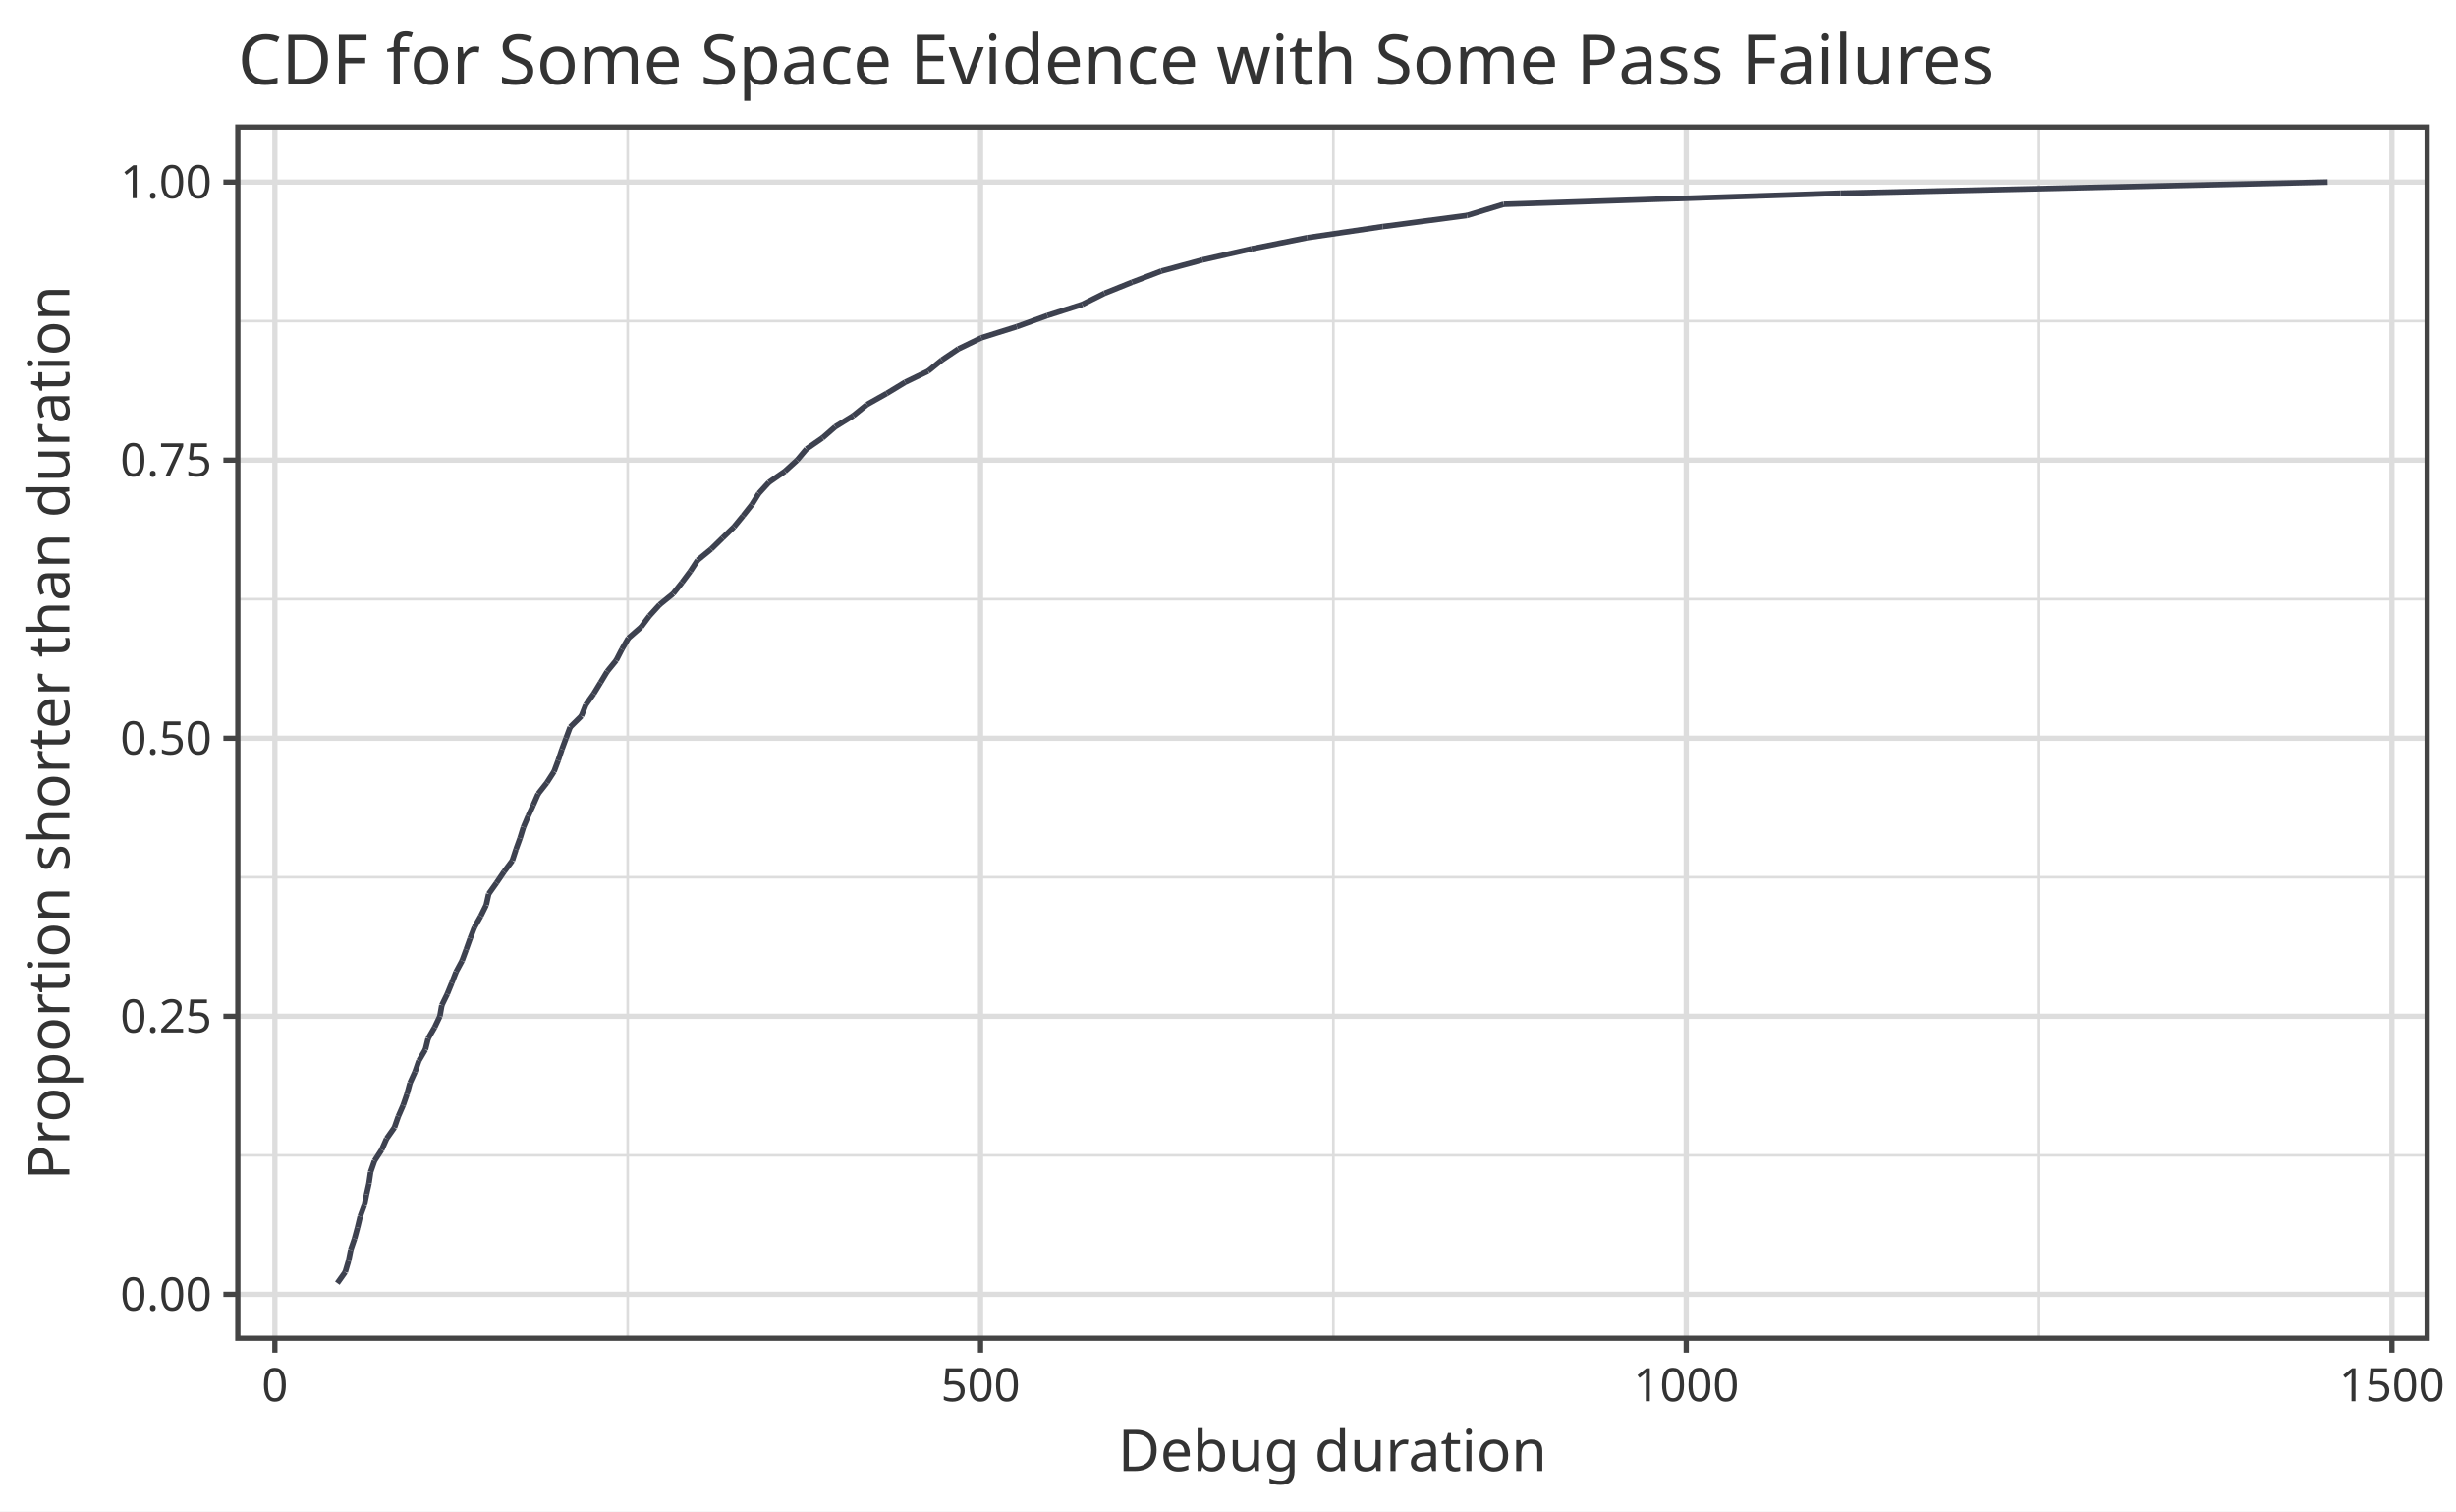
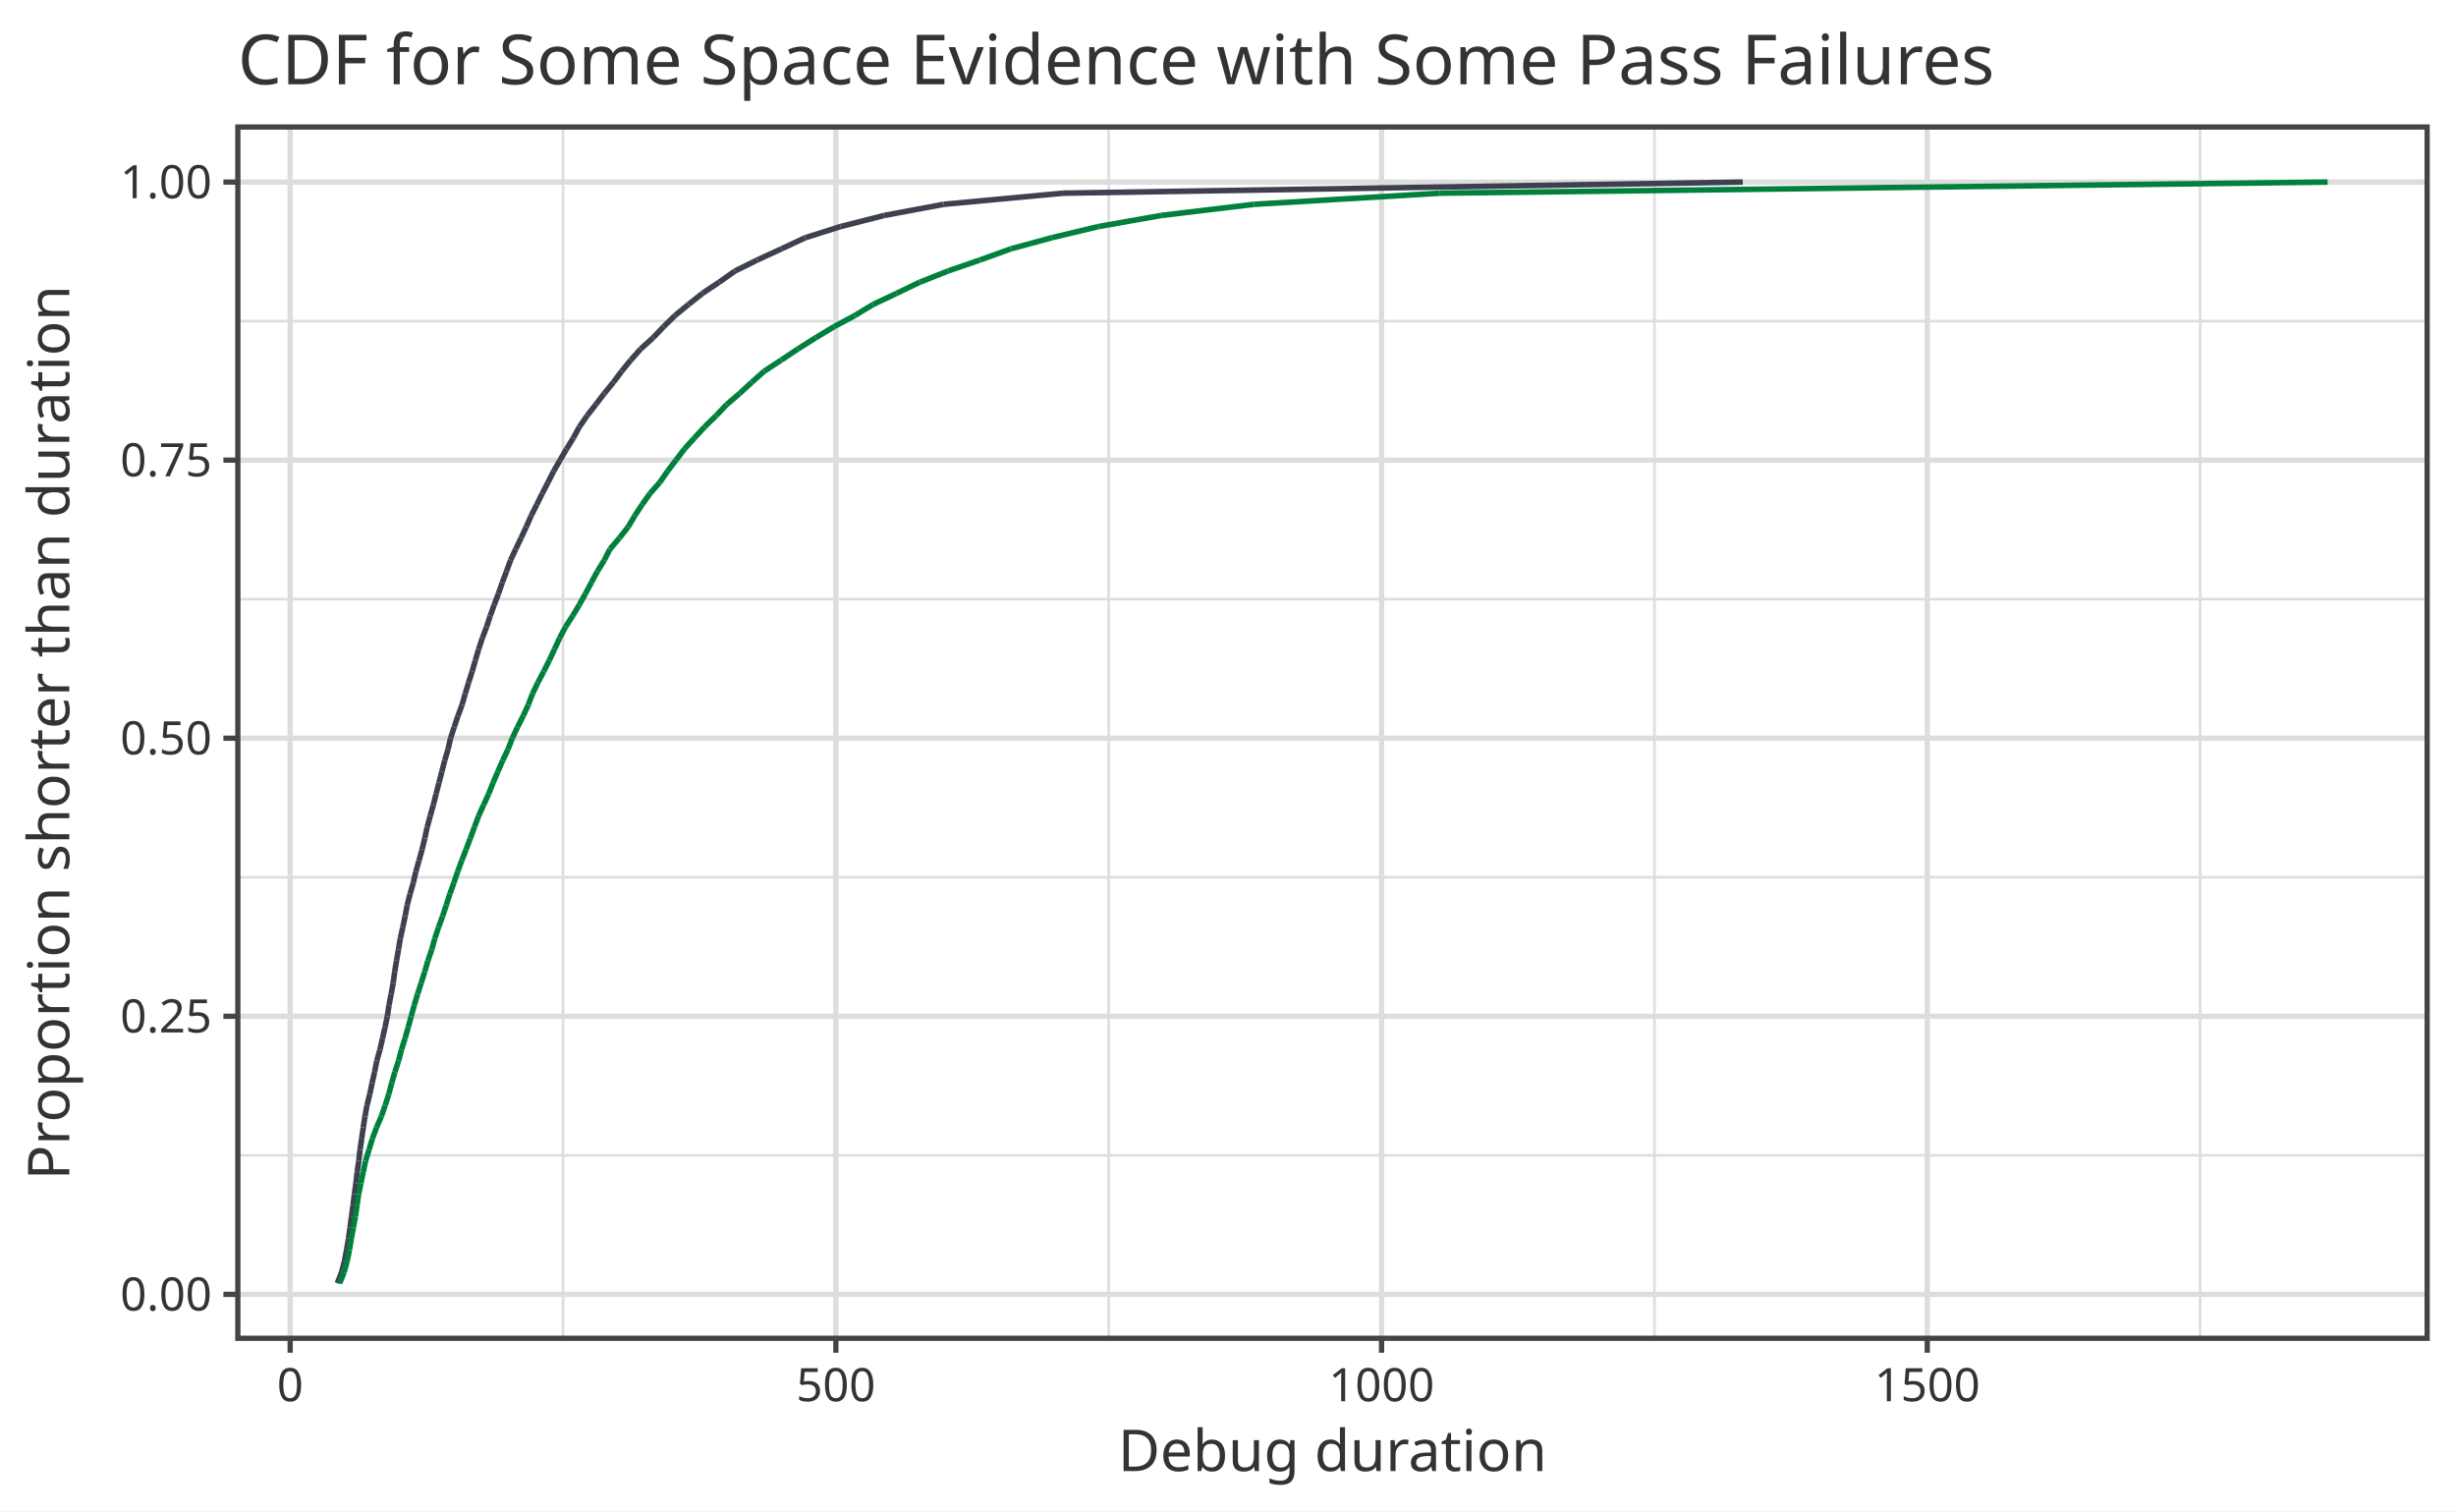
<svg xmlns="http://www.w3.org/2000/svg" width="624" height="384" viewBox="0 0 624 384">
  <rect x="0.0" y="0.0" width="624.0" height="384.0" fill="#ffffff" fill-opacity="1.0" stroke="none" />
-   <line x1="159.481" y1="32.267" x2="159.481" y2="340.0" stroke="#dddddd" stroke-width="0.667" />
-   <line x1="338.776" y1="32.267" x2="338.776" y2="340.0" stroke="#dddddd" stroke-width="0.667" />
-   <line x1="518.071" y1="32.267" x2="518.071" y2="340.0" stroke="#dddddd" stroke-width="0.667" />
-   <line x1="69.834" y1="32.267" x2="69.834" y2="340.0" stroke="#dddddd" stroke-width="1.333" />
-   <line x1="249.129" y1="32.267" x2="249.129" y2="340.0" stroke="#dddddd" stroke-width="1.333" />
-   <line x1="428.424" y1="32.267" x2="428.424" y2="340.0" stroke="#dddddd" stroke-width="1.333" />
-   <line x1="607.718" y1="32.267" x2="607.718" y2="340.0" stroke="#dddddd" stroke-width="1.333" />
+   <line x1="143.047" y1="32.267" x2="143.047" y2="340.0" stroke="#dddddd" stroke-width="0.667" />
+   <line x1="281.694" y1="32.267" x2="281.694" y2="340.0" stroke="#dddddd" stroke-width="0.667" />
+   <line x1="420.342" y1="32.267" x2="420.342" y2="340.0" stroke="#dddddd" stroke-width="0.667" />
+   <line x1="558.989" y1="32.267" x2="558.989" y2="340.0" stroke="#dddddd" stroke-width="0.667" />
+   <line x1="73.723" y1="32.267" x2="73.723" y2="340.0" stroke="#dddddd" stroke-width="1.333" />
+   <line x1="212.371" y1="32.267" x2="212.371" y2="340.0" stroke="#dddddd" stroke-width="1.333" />
+   <line x1="351.018" y1="32.267" x2="351.018" y2="340.0" stroke="#dddddd" stroke-width="1.333" />
+   <line x1="489.665" y1="32.267" x2="489.665" y2="340.0" stroke="#dddddd" stroke-width="1.333" />
  <line x1="60.427" y1="293.515" x2="616.667" y2="293.515" stroke="#dddddd" stroke-width="0.667" />
  <line x1="60.427" y1="222.869" x2="616.667" y2="222.869" stroke="#dddddd" stroke-width="0.667" />
  <line x1="60.427" y1="152.223" x2="616.667" y2="152.223" stroke="#dddddd" stroke-width="0.667" />
  <line x1="60.427" y1="81.577" x2="616.667" y2="81.577" stroke="#dddddd" stroke-width="0.667" />
  <line x1="60.427" y1="328.838" x2="616.667" y2="328.838" stroke="#dddddd" stroke-width="1.333" />
  <line x1="60.427" y1="258.192" x2="616.667" y2="258.192" stroke="#dddddd" stroke-width="1.333" />
  <line x1="60.427" y1="187.546" x2="616.667" y2="187.546" stroke="#dddddd" stroke-width="1.333" />
  <line x1="60.427" y1="116.9" x2="616.667" y2="116.9" stroke="#dddddd" stroke-width="1.333" />
  <line x1="60.427" y1="46.255" x2="616.667" y2="46.255" stroke="#dddddd" stroke-width="1.333" />
  <rect x="60.427" y="32.267" width="556.24" height="307.733" fill="#ffffff" fill-opacity="0.0" stroke="#444444" stroke-width="1.333" />
-   <line x1="69.834" y1="340.0" x2="69.834" y2="343.667" stroke="#444444" stroke-width="1.333" />
-   <text x="69.834" y="355.987" fill="#333333" font-size="11.733" font-family="sans-serif" text-anchor="middle">0</text>
-   <line x1="249.129" y1="340.0" x2="249.129" y2="343.667" stroke="#444444" stroke-width="1.333" />
-   <text x="249.129" y="355.987" fill="#333333" font-size="11.733" font-family="sans-serif" text-anchor="middle">500</text>
-   <line x1="428.424" y1="340.0" x2="428.424" y2="343.667" stroke="#444444" stroke-width="1.333" />
-   <text x="428.424" y="355.987" fill="#333333" font-size="11.733" font-family="sans-serif" text-anchor="middle">1000</text>
-   <line x1="607.718" y1="340.0" x2="607.718" y2="343.667" stroke="#444444" stroke-width="1.333" />
-   <text x="607.718" y="355.987" fill="#333333" font-size="11.733" font-family="sans-serif" text-anchor="middle">1500</text>
+   <line x1="73.723" y1="340.0" x2="73.723" y2="343.667" stroke="#444444" stroke-width="1.333" />
+   <text x="73.723" y="355.987" fill="#333333" font-size="11.733" font-family="sans-serif" text-anchor="middle">0</text>
+   <line x1="212.371" y1="340.0" x2="212.371" y2="343.667" stroke="#444444" stroke-width="1.333" />
+   <text x="212.371" y="355.987" fill="#333333" font-size="11.733" font-family="sans-serif" text-anchor="middle">500</text>
+   <line x1="351.018" y1="340.0" x2="351.018" y2="343.667" stroke="#444444" stroke-width="1.333" />
+   <text x="351.018" y="355.987" fill="#333333" font-size="11.733" font-family="sans-serif" text-anchor="middle">1000</text>
+   <line x1="489.665" y1="340.0" x2="489.665" y2="343.667" stroke="#444444" stroke-width="1.333" />
+   <text x="489.665" y="355.987" fill="#333333" font-size="11.733" font-family="sans-serif" text-anchor="middle">1500</text>
  <line x1="60.427" y1="328.838" x2="56.76" y2="328.838" stroke="#444444" stroke-width="1.333" />
  <text x="53.827" y="332.945" fill="#333333" font-size="11.733" font-family="sans-serif" text-anchor="end">0.00</text>
  <line x1="60.427" y1="258.192" x2="56.76" y2="258.192" stroke="#444444" stroke-width="1.333" />
  <text x="53.827" y="262.299" fill="#333333" font-size="11.733" font-family="sans-serif" text-anchor="end">0.25</text>
  <line x1="60.427" y1="187.546" x2="56.76" y2="187.546" stroke="#444444" stroke-width="1.333" />
  <text x="53.827" y="191.653" fill="#333333" font-size="11.733" font-family="sans-serif" text-anchor="end">0.50</text>
  <line x1="60.427" y1="116.9" x2="56.76" y2="116.9" stroke="#444444" stroke-width="1.333" />
  <text x="53.827" y="121.007" fill="#333333" font-size="11.733" font-family="sans-serif" text-anchor="end">0.75</text>
  <line x1="60.427" y1="46.255" x2="56.76" y2="46.255" stroke="#444444" stroke-width="1.333" />
  <text x="53.827" y="50.361" fill="#333333" font-size="11.733" font-family="sans-serif" text-anchor="end">1.00</text>
  <text x="60.427" y="21.413" fill="#333333" font-size="17.6" font-family="sans-serif" text-anchor="start">CDF for  Some Space Evidence with Some Pass Failures</text>
  <text x="338.547" y="373.733" fill="#333333" font-size="14.667" font-family="sans-serif" text-anchor="middle">Debug duration</text>
  <text x="17.6" y="186.133" fill="#333333" font-size="14.667" font-family="sans-serif" text-anchor="middle" transform="rotate(-90.0 17.6 186.1333)">Proportion shorter than duration</text>
-   <line x1="85.71" y1="326.012" x2="87.715" y2="323.186" stroke="#3d414f" stroke-width="1.421" />
-   <line x1="87.715" y1="323.186" x2="88.552" y2="320.36" stroke="#3d414f" stroke-width="1.421" />
-   <line x1="88.552" y1="320.36" x2="89.114" y2="317.535" stroke="#3d414f" stroke-width="1.421" />
-   <line x1="89.114" y1="317.535" x2="90.081" y2="314.709" stroke="#3d414f" stroke-width="1.421" />
-   <line x1="90.081" y1="314.709" x2="90.843" y2="311.883" stroke="#3d414f" stroke-width="1.421" />
-   <line x1="90.843" y1="311.883" x2="91.521" y2="309.057" stroke="#3d414f" stroke-width="1.421" />
-   <line x1="91.521" y1="309.057" x2="92.554" y2="306.231" stroke="#3d414f" stroke-width="1.421" />
-   <line x1="92.554" y1="306.231" x2="93.132" y2="303.405" stroke="#3d414f" stroke-width="1.421" />
-   <line x1="93.132" y1="303.405" x2="93.753" y2="300.58" stroke="#3d414f" stroke-width="1.421" />
-   <line x1="93.753" y1="300.58" x2="94.168" y2="297.754" stroke="#3d414f" stroke-width="1.421" />
-   <line x1="94.168" y1="297.754" x2="95.147" y2="294.928" stroke="#3d414f" stroke-width="1.421" />
-   <line x1="95.147" y1="294.928" x2="96.982" y2="292.102" stroke="#3d414f" stroke-width="1.421" />
-   <line x1="96.982" y1="292.102" x2="98.224" y2="289.276" stroke="#3d414f" stroke-width="1.421" />
-   <line x1="98.224" y1="289.276" x2="100.212" y2="286.45" stroke="#3d414f" stroke-width="1.421" />
-   <line x1="100.212" y1="286.45" x2="101.202" y2="283.625" stroke="#3d414f" stroke-width="1.421" />
-   <line x1="101.202" y1="283.625" x2="102.431" y2="280.799" stroke="#3d414f" stroke-width="1.421" />
-   <line x1="102.431" y1="280.799" x2="103.408" y2="277.973" stroke="#3d414f" stroke-width="1.421" />
-   <line x1="103.408" y1="277.973" x2="104.166" y2="275.147" stroke="#3d414f" stroke-width="1.421" />
-   <line x1="104.166" y1="275.147" x2="105.444" y2="272.321" stroke="#3d414f" stroke-width="1.421" />
-   <line x1="105.444" y1="272.321" x2="106.427" y2="269.495" stroke="#3d414f" stroke-width="1.421" />
-   <line x1="106.427" y1="269.495" x2="108.082" y2="266.67" stroke="#3d414f" stroke-width="1.421" />
-   <line x1="108.082" y1="266.67" x2="108.779" y2="263.844" stroke="#3d414f" stroke-width="1.421" />
-   <line x1="108.779" y1="263.844" x2="110.416" y2="261.018" stroke="#3d414f" stroke-width="1.421" />
-   <line x1="110.416" y1="261.018" x2="111.761" y2="258.192" stroke="#3d414f" stroke-width="1.421" />
-   <line x1="111.761" y1="258.192" x2="112.26" y2="255.366" stroke="#3d414f" stroke-width="1.421" />
-   <line x1="112.26" y1="255.366" x2="113.638" y2="252.54" stroke="#3d414f" stroke-width="1.421" />
-   <line x1="113.638" y1="252.54" x2="114.786" y2="249.715" stroke="#3d414f" stroke-width="1.421" />
-   <line x1="114.786" y1="249.715" x2="115.889" y2="246.889" stroke="#3d414f" stroke-width="1.421" />
-   <line x1="115.889" y1="246.889" x2="117.408" y2="244.063" stroke="#3d414f" stroke-width="1.421" />
-   <line x1="117.408" y1="244.063" x2="118.448" y2="241.237" stroke="#3d414f" stroke-width="1.421" />
-   <line x1="118.448" y1="241.237" x2="119.457" y2="238.411" stroke="#3d414f" stroke-width="1.421" />
-   <line x1="119.457" y1="238.411" x2="120.54" y2="235.585" stroke="#3d414f" stroke-width="1.421" />
-   <line x1="120.54" y1="235.585" x2="122.138" y2="232.76" stroke="#3d414f" stroke-width="1.421" />
-   <line x1="122.138" y1="232.76" x2="123.532" y2="229.934" stroke="#3d414f" stroke-width="1.421" />
-   <line x1="123.532" y1="229.934" x2="124.167" y2="227.108" stroke="#3d414f" stroke-width="1.421" />
-   <line x1="124.167" y1="227.108" x2="126.169" y2="224.282" stroke="#3d414f" stroke-width="1.421" />
-   <line x1="126.169" y1="224.282" x2="128.078" y2="221.456" stroke="#3d414f" stroke-width="1.421" />
-   <line x1="128.078" y1="221.456" x2="130.176" y2="218.63" stroke="#3d414f" stroke-width="1.421" />
-   <line x1="130.176" y1="218.63" x2="131.1" y2="215.805" stroke="#3d414f" stroke-width="1.421" />
-   <line x1="131.1" y1="215.805" x2="132.124" y2="212.979" stroke="#3d414f" stroke-width="1.421" />
-   <line x1="132.124" y1="212.979" x2="132.999" y2="210.153" stroke="#3d414f" stroke-width="1.421" />
-   <line x1="132.999" y1="210.153" x2="134.198" y2="207.327" stroke="#3d414f" stroke-width="1.421" />
-   <line x1="134.198" y1="207.327" x2="135.495" y2="204.501" stroke="#3d414f" stroke-width="1.421" />
-   <line x1="135.495" y1="204.501" x2="136.731" y2="201.675" stroke="#3d414f" stroke-width="1.421" />
-   <line x1="136.731" y1="201.675" x2="138.949" y2="198.85" stroke="#3d414f" stroke-width="1.421" />
-   <line x1="138.949" y1="198.85" x2="140.766" y2="196.024" stroke="#3d414f" stroke-width="1.421" />
-   <line x1="140.766" y1="196.024" x2="141.82" y2="193.198" stroke="#3d414f" stroke-width="1.421" />
-   <line x1="141.82" y1="193.198" x2="142.762" y2="190.372" stroke="#3d414f" stroke-width="1.421" />
-   <line x1="142.762" y1="190.372" x2="143.811" y2="187.546" stroke="#3d414f" stroke-width="1.421" />
-   <line x1="143.811" y1="187.546" x2="144.864" y2="184.72" stroke="#3d414f" stroke-width="1.421" />
-   <line x1="144.864" y1="184.72" x2="147.715" y2="181.895" stroke="#3d414f" stroke-width="1.421" />
-   <line x1="147.715" y1="181.895" x2="148.837" y2="179.069" stroke="#3d414f" stroke-width="1.421" />
-   <line x1="148.837" y1="179.069" x2="150.846" y2="176.243" stroke="#3d414f" stroke-width="1.421" />
-   <line x1="150.846" y1="176.243" x2="152.569" y2="173.417" stroke="#3d414f" stroke-width="1.421" />
-   <line x1="152.569" y1="173.417" x2="154.274" y2="170.591" stroke="#3d414f" stroke-width="1.421" />
-   <line x1="154.274" y1="170.591" x2="156.564" y2="167.765" stroke="#3d414f" stroke-width="1.421" />
-   <line x1="156.564" y1="167.765" x2="158.013" y2="164.94" stroke="#3d414f" stroke-width="1.421" />
-   <line x1="158.013" y1="164.94" x2="159.659" y2="162.114" stroke="#3d414f" stroke-width="1.421" />
-   <line x1="159.659" y1="162.114" x2="162.898" y2="159.288" stroke="#3d414f" stroke-width="1.421" />
-   <line x1="162.898" y1="159.288" x2="165.008" y2="156.462" stroke="#3d414f" stroke-width="1.421" />
-   <line x1="165.008" y1="156.462" x2="167.575" y2="153.636" stroke="#3d414f" stroke-width="1.421" />
-   <line x1="167.575" y1="153.636" x2="171.044" y2="150.81" stroke="#3d414f" stroke-width="1.421" />
-   <line x1="171.044" y1="150.81" x2="173.276" y2="147.985" stroke="#3d414f" stroke-width="1.421" />
-   <line x1="173.276" y1="147.985" x2="175.378" y2="145.159" stroke="#3d414f" stroke-width="1.421" />
-   <line x1="175.378" y1="145.159" x2="177.235" y2="142.333" stroke="#3d414f" stroke-width="1.421" />
-   <line x1="177.235" y1="142.333" x2="180.689" y2="139.507" stroke="#3d414f" stroke-width="1.421" />
-   <line x1="180.689" y1="139.507" x2="183.58" y2="136.681" stroke="#3d414f" stroke-width="1.421" />
-   <line x1="183.58" y1="136.681" x2="186.484" y2="133.855" stroke="#3d414f" stroke-width="1.421" />
-   <line x1="186.484" y1="133.855" x2="188.798" y2="131.03" stroke="#3d414f" stroke-width="1.421" />
-   <line x1="188.798" y1="131.03" x2="191.018" y2="128.204" stroke="#3d414f" stroke-width="1.421" />
-   <line x1="191.018" y1="128.204" x2="192.779" y2="125.378" stroke="#3d414f" stroke-width="1.421" />
-   <line x1="192.779" y1="125.378" x2="195.352" y2="122.552" stroke="#3d414f" stroke-width="1.421" />
-   <line x1="195.352" y1="122.552" x2="199.429" y2="119.726" stroke="#3d414f" stroke-width="1.421" />
-   <line x1="199.429" y1="119.726" x2="202.53" y2="116.9" stroke="#3d414f" stroke-width="1.421" />
-   <line x1="202.53" y1="116.9" x2="204.898" y2="114.075" stroke="#3d414f" stroke-width="1.421" />
-   <line x1="204.898" y1="114.075" x2="208.979" y2="111.249" stroke="#3d414f" stroke-width="1.421" />
-   <line x1="208.979" y1="111.249" x2="212.225" y2="108.423" stroke="#3d414f" stroke-width="1.421" />
-   <line x1="212.225" y1="108.423" x2="216.791" y2="105.597" stroke="#3d414f" stroke-width="1.421" />
-   <line x1="216.791" y1="105.597" x2="220.279" y2="102.771" stroke="#3d414f" stroke-width="1.421" />
-   <line x1="220.279" y1="102.771" x2="225.308" y2="99.945" stroke="#3d414f" stroke-width="1.421" />
-   <line x1="225.308" y1="99.945" x2="229.959" y2="97.12" stroke="#3d414f" stroke-width="1.421" />
-   <line x1="229.959" y1="97.12" x2="235.806" y2="94.294" stroke="#3d414f" stroke-width="1.421" />
-   <line x1="235.806" y1="94.294" x2="239.283" y2="91.468" stroke="#3d414f" stroke-width="1.421" />
-   <line x1="239.283" y1="91.468" x2="243.488" y2="88.642" stroke="#3d414f" stroke-width="1.421" />
-   <line x1="243.488" y1="88.642" x2="249.331" y2="85.816" stroke="#3d414f" stroke-width="1.421" />
-   <line x1="249.331" y1="85.816" x2="258.339" y2="82.99" stroke="#3d414f" stroke-width="1.421" />
-   <line x1="258.339" y1="82.99" x2="266.114" y2="80.165" stroke="#3d414f" stroke-width="1.421" />
-   <line x1="266.114" y1="80.165" x2="274.971" y2="77.339" stroke="#3d414f" stroke-width="1.421" />
-   <line x1="274.971" y1="77.339" x2="280.621" y2="74.513" stroke="#3d414f" stroke-width="1.421" />
-   <line x1="280.621" y1="74.513" x2="287.649" y2="71.687" stroke="#3d414f" stroke-width="1.421" />
-   <line x1="287.649" y1="71.687" x2="295.063" y2="68.861" stroke="#3d414f" stroke-width="1.421" />
-   <line x1="295.063" y1="68.861" x2="305.517" y2="66.035" stroke="#3d414f" stroke-width="1.421" />
-   <line x1="305.517" y1="66.035" x2="317.986" y2="63.21" stroke="#3d414f" stroke-width="1.421" />
-   <line x1="317.986" y1="63.21" x2="332.111" y2="60.384" stroke="#3d414f" stroke-width="1.421" />
-   <line x1="332.111" y1="60.384" x2="351.295" y2="57.558" stroke="#3d414f" stroke-width="1.421" />
-   <line x1="351.295" y1="57.558" x2="372.749" y2="54.732" stroke="#3d414f" stroke-width="1.421" />
-   <line x1="372.749" y1="54.732" x2="382.024" y2="51.906" stroke="#3d414f" stroke-width="1.421" />
-   <line x1="382.024" y1="51.906" x2="467.586" y2="49.08" stroke="#3d414f" stroke-width="1.421" />
-   <line x1="467.586" y1="49.08" x2="591.383" y2="46.255" stroke="#3d414f" stroke-width="1.421" />
+   <line x1="85.71" y1="326.012" x2="86.802" y2="323.186" stroke="#3d414f" stroke-width="1.421" />
+   <line x1="86.802" y1="323.186" x2="87.536" y2="320.36" stroke="#3d414f" stroke-width="1.421" />
+   <line x1="87.536" y1="320.36" x2="88.062" y2="317.535" stroke="#3d414f" stroke-width="1.421" />
+   <line x1="88.062" y1="317.535" x2="88.543" y2="314.709" stroke="#3d414f" stroke-width="1.421" />
+   <line x1="88.543" y1="314.709" x2="88.943" y2="311.883" stroke="#3d414f" stroke-width="1.421" />
+   <line x1="88.943" y1="311.883" x2="89.31" y2="309.057" stroke="#3d414f" stroke-width="1.421" />
+   <line x1="89.31" y1="309.057" x2="89.698" y2="306.231" stroke="#3d414f" stroke-width="1.421" />
+   <line x1="89.698" y1="306.231" x2="90.053" y2="303.405" stroke="#3d414f" stroke-width="1.421" />
+   <line x1="90.053" y1="303.405" x2="90.437" y2="300.58" stroke="#3d414f" stroke-width="1.421" />
+   <line x1="90.437" y1="300.58" x2="90.751" y2="297.754" stroke="#3d414f" stroke-width="1.421" />
+   <line x1="90.751" y1="297.754" x2="91.166" y2="294.928" stroke="#3d414f" stroke-width="1.421" />
+   <line x1="91.166" y1="294.928" x2="91.48" y2="292.102" stroke="#3d414f" stroke-width="1.421" />
+   <line x1="91.48" y1="292.102" x2="91.882" y2="289.276" stroke="#3d414f" stroke-width="1.421" />
+   <line x1="91.882" y1="289.276" x2="92.302" y2="286.45" stroke="#3d414f" stroke-width="1.421" />
+   <line x1="92.302" y1="286.45" x2="92.728" y2="283.625" stroke="#3d414f" stroke-width="1.421" />
+   <line x1="92.728" y1="283.625" x2="93.247" y2="280.799" stroke="#3d414f" stroke-width="1.421" />
+   <line x1="93.247" y1="280.799" x2="93.949" y2="277.973" stroke="#3d414f" stroke-width="1.421" />
+   <line x1="93.949" y1="277.973" x2="94.544" y2="275.147" stroke="#3d414f" stroke-width="1.421" />
+   <line x1="94.544" y1="275.147" x2="95.184" y2="272.321" stroke="#3d414f" stroke-width="1.421" />
+   <line x1="95.184" y1="272.321" x2="95.737" y2="269.495" stroke="#3d414f" stroke-width="1.421" />
+   <line x1="95.737" y1="269.495" x2="96.535" y2="266.67" stroke="#3d414f" stroke-width="1.421" />
+   <line x1="96.535" y1="266.67" x2="97.181" y2="263.844" stroke="#3d414f" stroke-width="1.421" />
+   <line x1="97.181" y1="263.844" x2="97.816" y2="261.018" stroke="#3d414f" stroke-width="1.421" />
+   <line x1="97.816" y1="261.018" x2="98.409" y2="258.192" stroke="#3d414f" stroke-width="1.421" />
+   <line x1="98.409" y1="258.192" x2="98.837" y2="255.366" stroke="#3d414f" stroke-width="1.421" />
+   <line x1="98.837" y1="255.366" x2="99.381" y2="252.54" stroke="#3d414f" stroke-width="1.421" />
+   <line x1="99.381" y1="252.54" x2="99.895" y2="249.715" stroke="#3d414f" stroke-width="1.421" />
+   <line x1="99.895" y1="249.715" x2="100.28" y2="246.889" stroke="#3d414f" stroke-width="1.421" />
+   <line x1="100.28" y1="246.889" x2="100.744" y2="244.063" stroke="#3d414f" stroke-width="1.421" />
+   <line x1="100.744" y1="244.063" x2="101.236" y2="241.237" stroke="#3d414f" stroke-width="1.421" />
+   <line x1="101.236" y1="241.237" x2="101.704" y2="238.411" stroke="#3d414f" stroke-width="1.421" />
+   <line x1="101.704" y1="238.411" x2="102.342" y2="235.585" stroke="#3d414f" stroke-width="1.421" />
+   <line x1="102.342" y1="235.585" x2="102.935" y2="232.76" stroke="#3d414f" stroke-width="1.421" />
+   <line x1="102.935" y1="232.76" x2="103.463" y2="229.934" stroke="#3d414f" stroke-width="1.421" />
+   <line x1="103.463" y1="229.934" x2="104.19" y2="227.108" stroke="#3d414f" stroke-width="1.421" />
+   <line x1="104.19" y1="227.108" x2="105.001" y2="224.282" stroke="#3d414f" stroke-width="1.421" />
+   <line x1="105.001" y1="224.282" x2="105.647" y2="221.456" stroke="#3d414f" stroke-width="1.421" />
+   <line x1="105.647" y1="221.456" x2="106.463" y2="218.63" stroke="#3d414f" stroke-width="1.421" />
+   <line x1="106.463" y1="218.63" x2="107.242" y2="215.805" stroke="#3d414f" stroke-width="1.421" />
+   <line x1="107.242" y1="215.805" x2="107.92" y2="212.979" stroke="#3d414f" stroke-width="1.421" />
+   <line x1="107.92" y1="212.979" x2="108.539" y2="210.153" stroke="#3d414f" stroke-width="1.421" />
+   <line x1="108.539" y1="210.153" x2="109.294" y2="207.327" stroke="#3d414f" stroke-width="1.421" />
+   <line x1="109.294" y1="207.327" x2="110.099" y2="204.501" stroke="#3d414f" stroke-width="1.421" />
+   <line x1="110.099" y1="204.501" x2="110.81" y2="201.675" stroke="#3d414f" stroke-width="1.421" />
+   <line x1="110.81" y1="201.675" x2="111.532" y2="198.85" stroke="#3d414f" stroke-width="1.421" />
+   <line x1="111.532" y1="198.85" x2="112.262" y2="196.024" stroke="#3d414f" stroke-width="1.421" />
+   <line x1="112.262" y1="196.024" x2="112.989" y2="193.198" stroke="#3d414f" stroke-width="1.421" />
+   <line x1="112.989" y1="193.198" x2="113.838" y2="190.372" stroke="#3d414f" stroke-width="1.421" />
+   <line x1="113.838" y1="190.372" x2="114.47" y2="187.546" stroke="#3d414f" stroke-width="1.421" />
+   <line x1="114.47" y1="187.546" x2="115.397" y2="184.72" stroke="#3d414f" stroke-width="1.421" />
+   <line x1="115.397" y1="184.72" x2="116.355" y2="181.895" stroke="#3d414f" stroke-width="1.421" />
+   <line x1="116.355" y1="181.895" x2="117.388" y2="179.069" stroke="#3d414f" stroke-width="1.421" />
+   <line x1="117.388" y1="179.069" x2="118.198" y2="176.243" stroke="#3d414f" stroke-width="1.421" />
+   <line x1="118.198" y1="176.243" x2="119.052" y2="173.417" stroke="#3d414f" stroke-width="1.421" />
+   <line x1="119.052" y1="173.417" x2="119.961" y2="170.591" stroke="#3d414f" stroke-width="1.421" />
+   <line x1="119.961" y1="170.591" x2="120.771" y2="167.765" stroke="#3d414f" stroke-width="1.421" />
+   <line x1="120.771" y1="167.765" x2="121.608" y2="164.94" stroke="#3d414f" stroke-width="1.421" />
+   <line x1="121.608" y1="164.94" x2="122.548" y2="162.114" stroke="#3d414f" stroke-width="1.421" />
+   <line x1="122.548" y1="162.114" x2="123.625" y2="159.288" stroke="#3d414f" stroke-width="1.421" />
+   <line x1="123.625" y1="159.288" x2="124.543" y2="156.462" stroke="#3d414f" stroke-width="1.421" />
+   <line x1="124.543" y1="156.462" x2="125.573" y2="153.636" stroke="#3d414f" stroke-width="1.421" />
+   <line x1="125.573" y1="153.636" x2="126.639" y2="150.81" stroke="#3d414f" stroke-width="1.421" />
+   <line x1="126.639" y1="150.81" x2="127.624" y2="147.985" stroke="#3d414f" stroke-width="1.421" />
+   <line x1="127.624" y1="147.985" x2="128.693" y2="145.159" stroke="#3d414f" stroke-width="1.421" />
+   <line x1="128.693" y1="145.159" x2="129.707" y2="142.333" stroke="#3d414f" stroke-width="1.421" />
+   <line x1="129.707" y1="142.333" x2="131.03" y2="139.507" stroke="#3d414f" stroke-width="1.421" />
+   <line x1="131.03" y1="139.507" x2="132.384" y2="136.681" stroke="#3d414f" stroke-width="1.421" />
+   <line x1="132.384" y1="136.681" x2="133.711" y2="133.855" stroke="#3d414f" stroke-width="1.421" />
+   <line x1="133.711" y1="133.855" x2="134.948" y2="131.03" stroke="#3d414f" stroke-width="1.421" />
+   <line x1="134.948" y1="131.03" x2="136.378" y2="128.204" stroke="#3d414f" stroke-width="1.421" />
+   <line x1="136.378" y1="128.204" x2="137.764" y2="125.378" stroke="#3d414f" stroke-width="1.421" />
+   <line x1="137.764" y1="125.378" x2="139.233" y2="122.552" stroke="#3d414f" stroke-width="1.421" />
+   <line x1="139.233" y1="122.552" x2="140.652" y2="119.726" stroke="#3d414f" stroke-width="1.421" />
+   <line x1="140.652" y1="119.726" x2="142.291" y2="116.9" stroke="#3d414f" stroke-width="1.421" />
+   <line x1="142.291" y1="116.9" x2="143.936" y2="114.075" stroke="#3d414f" stroke-width="1.421" />
+   <line x1="143.936" y1="114.075" x2="145.678" y2="111.249" stroke="#3d414f" stroke-width="1.421" />
+   <line x1="145.678" y1="111.249" x2="147.217" y2="108.423" stroke="#3d414f" stroke-width="1.421" />
+   <line x1="147.217" y1="108.423" x2="149.175" y2="105.597" stroke="#3d414f" stroke-width="1.421" />
+   <line x1="149.175" y1="105.597" x2="151.367" y2="102.771" stroke="#3d414f" stroke-width="1.421" />
+   <line x1="151.367" y1="102.771" x2="153.543" y2="99.945" stroke="#3d414f" stroke-width="1.421" />
+   <line x1="153.543" y1="99.945" x2="155.845" y2="97.12" stroke="#3d414f" stroke-width="1.421" />
+   <line x1="155.845" y1="97.12" x2="157.959" y2="94.294" stroke="#3d414f" stroke-width="1.421" />
+   <line x1="157.959" y1="94.294" x2="160.275" y2="91.468" stroke="#3d414f" stroke-width="1.421" />
+   <line x1="160.275" y1="91.468" x2="162.776" y2="88.642" stroke="#3d414f" stroke-width="1.421" />
+   <line x1="162.776" y1="88.642" x2="165.925" y2="85.816" stroke="#3d414f" stroke-width="1.421" />
+   <line x1="165.925" y1="85.816" x2="168.603" y2="82.99" stroke="#3d414f" stroke-width="1.421" />
+   <line x1="168.603" y1="82.99" x2="171.498" y2="80.165" stroke="#3d414f" stroke-width="1.421" />
+   <line x1="171.498" y1="80.165" x2="174.929" y2="77.339" stroke="#3d414f" stroke-width="1.421" />
+   <line x1="174.929" y1="77.339" x2="178.499" y2="74.513" stroke="#3d414f" stroke-width="1.421" />
+   <line x1="178.499" y1="74.513" x2="182.721" y2="71.687" stroke="#3d414f" stroke-width="1.421" />
+   <line x1="182.721" y1="71.687" x2="186.72" y2="68.861" stroke="#3d414f" stroke-width="1.421" />
+   <line x1="186.72" y1="68.861" x2="192.422" y2="66.035" stroke="#3d414f" stroke-width="1.421" />
+   <line x1="192.422" y1="66.035" x2="198.561" y2="63.21" stroke="#3d414f" stroke-width="1.421" />
+   <line x1="198.561" y1="63.21" x2="204.605" y2="60.384" stroke="#3d414f" stroke-width="1.421" />
+   <line x1="204.605" y1="60.384" x2="213.564" y2="57.558" stroke="#3d414f" stroke-width="1.421" />
+   <line x1="213.564" y1="57.558" x2="224.667" y2="54.732" stroke="#3d414f" stroke-width="1.421" />
+   <line x1="224.667" y1="54.732" x2="239.765" y2="51.906" stroke="#3d414f" stroke-width="1.421" />
+   <line x1="239.765" y1="51.906" x2="270.065" y2="49.08" stroke="#3d414f" stroke-width="1.421" />
+   <line x1="270.065" y1="49.08" x2="442.787" y2="46.255" stroke="#3d414f" stroke-width="1.421" />
+   <line x1="86.297" y1="326.012" x2="87.434" y2="323.186" stroke="#00803c" stroke-width="1.421" />
+   <line x1="87.434" y1="323.186" x2="88.205" y2="320.36" stroke="#00803c" stroke-width="1.421" />
+   <line x1="88.205" y1="320.36" x2="88.774" y2="317.535" stroke="#00803c" stroke-width="1.421" />
+   <line x1="88.774" y1="317.535" x2="89.247" y2="314.709" stroke="#00803c" stroke-width="1.421" />
+   <line x1="89.247" y1="314.709" x2="89.762" y2="311.883" stroke="#00803c" stroke-width="1.421" />
+   <line x1="89.762" y1="311.883" x2="90.303" y2="309.057" stroke="#00803c" stroke-width="1.421" />
+   <line x1="90.303" y1="309.057" x2="90.697" y2="306.231" stroke="#00803c" stroke-width="1.421" />
+   <line x1="90.697" y1="306.231" x2="91.107" y2="303.405" stroke="#00803c" stroke-width="1.421" />
+   <line x1="91.107" y1="303.405" x2="91.699" y2="300.58" stroke="#00803c" stroke-width="1.421" />
+   <line x1="91.699" y1="300.58" x2="92.293" y2="297.754" stroke="#00803c" stroke-width="1.421" />
+   <line x1="92.293" y1="297.754" x2="92.881" y2="294.928" stroke="#00803c" stroke-width="1.421" />
+   <line x1="92.881" y1="294.928" x2="93.756" y2="292.102" stroke="#00803c" stroke-width="1.421" />
+   <line x1="93.756" y1="292.102" x2="94.613" y2="289.276" stroke="#00803c" stroke-width="1.421" />
+   <line x1="94.613" y1="289.276" x2="95.672" y2="286.45" stroke="#00803c" stroke-width="1.421" />
+   <line x1="95.672" y1="286.45" x2="96.882" y2="283.625" stroke="#00803c" stroke-width="1.421" />
+   <line x1="96.882" y1="283.625" x2="97.88" y2="280.799" stroke="#00803c" stroke-width="1.421" />
+   <line x1="97.88" y1="280.799" x2="98.777" y2="277.973" stroke="#00803c" stroke-width="1.421" />
+   <line x1="98.777" y1="277.973" x2="99.516" y2="275.147" stroke="#00803c" stroke-width="1.421" />
+   <line x1="99.516" y1="275.147" x2="100.344" y2="272.321" stroke="#00803c" stroke-width="1.421" />
+   <line x1="100.344" y1="272.321" x2="101.261" y2="269.495" stroke="#00803c" stroke-width="1.421" />
+   <line x1="101.261" y1="269.495" x2="102.004" y2="266.67" stroke="#00803c" stroke-width="1.421" />
+   <line x1="102.004" y1="266.67" x2="102.896" y2="263.844" stroke="#00803c" stroke-width="1.421" />
+   <line x1="102.896" y1="263.844" x2="103.711" y2="261.018" stroke="#00803c" stroke-width="1.421" />
+   <line x1="103.711" y1="261.018" x2="104.473" y2="258.192" stroke="#00803c" stroke-width="1.421" />
+   <line x1="104.473" y1="258.192" x2="105.254" y2="255.366" stroke="#00803c" stroke-width="1.421" />
+   <line x1="105.254" y1="255.366" x2="106.099" y2="252.54" stroke="#00803c" stroke-width="1.421" />
+   <line x1="106.099" y1="252.54" x2="107.013" y2="249.715" stroke="#00803c" stroke-width="1.421" />
+   <line x1="107.013" y1="249.715" x2="107.903" y2="246.889" stroke="#00803c" stroke-width="1.421" />
+   <line x1="107.903" y1="246.889" x2="108.726" y2="244.063" stroke="#00803c" stroke-width="1.421" />
+   <line x1="108.726" y1="244.063" x2="109.698" y2="241.237" stroke="#00803c" stroke-width="1.421" />
+   <line x1="109.698" y1="241.237" x2="110.481" y2="238.411" stroke="#00803c" stroke-width="1.421" />
+   <line x1="110.481" y1="238.411" x2="111.417" y2="235.585" stroke="#00803c" stroke-width="1.421" />
+   <line x1="111.417" y1="235.585" x2="112.45" y2="232.76" stroke="#00803c" stroke-width="1.421" />
+   <line x1="112.45" y1="232.76" x2="113.4" y2="229.934" stroke="#00803c" stroke-width="1.421" />
+   <line x1="113.4" y1="229.934" x2="114.295" y2="227.108" stroke="#00803c" stroke-width="1.421" />
+   <line x1="114.295" y1="227.108" x2="115.318" y2="224.282" stroke="#00803c" stroke-width="1.421" />
+   <line x1="115.318" y1="224.282" x2="116.273" y2="221.456" stroke="#00803c" stroke-width="1.421" />
+   <line x1="116.273" y1="221.456" x2="117.317" y2="218.63" stroke="#00803c" stroke-width="1.421" />
+   <line x1="117.317" y1="218.63" x2="118.424" y2="215.805" stroke="#00803c" stroke-width="1.421" />
+   <line x1="118.424" y1="215.805" x2="119.485" y2="212.979" stroke="#00803c" stroke-width="1.421" />
+   <line x1="119.485" y1="212.979" x2="120.537" y2="210.153" stroke="#00803c" stroke-width="1.421" />
+   <line x1="120.537" y1="210.153" x2="121.588" y2="207.327" stroke="#00803c" stroke-width="1.421" />
+   <line x1="121.588" y1="207.327" x2="122.868" y2="204.501" stroke="#00803c" stroke-width="1.421" />
+   <line x1="122.868" y1="204.501" x2="124.165" y2="201.675" stroke="#00803c" stroke-width="1.421" />
+   <line x1="124.165" y1="201.675" x2="125.28" y2="198.85" stroke="#00803c" stroke-width="1.421" />
+   <line x1="125.28" y1="198.85" x2="126.492" y2="196.024" stroke="#00803c" stroke-width="1.421" />
+   <line x1="126.492" y1="196.024" x2="127.722" y2="193.198" stroke="#00803c" stroke-width="1.421" />
+   <line x1="127.722" y1="193.198" x2="129.075" y2="190.372" stroke="#00803c" stroke-width="1.421" />
+   <line x1="129.075" y1="190.372" x2="130.159" y2="187.546" stroke="#00803c" stroke-width="1.421" />
+   <line x1="130.159" y1="187.546" x2="131.484" y2="184.72" stroke="#00803c" stroke-width="1.421" />
+   <line x1="131.484" y1="184.72" x2="132.919" y2="181.895" stroke="#00803c" stroke-width="1.421" />
+   <line x1="132.919" y1="181.895" x2="134.219" y2="179.069" stroke="#00803c" stroke-width="1.421" />
+   <line x1="134.219" y1="179.069" x2="135.301" y2="176.243" stroke="#00803c" stroke-width="1.421" />
+   <line x1="135.301" y1="176.243" x2="136.654" y2="173.417" stroke="#00803c" stroke-width="1.421" />
+   <line x1="136.654" y1="173.417" x2="138.141" y2="170.591" stroke="#00803c" stroke-width="1.421" />
+   <line x1="138.141" y1="170.591" x2="139.556" y2="167.765" stroke="#00803c" stroke-width="1.421" />
+   <line x1="139.556" y1="167.765" x2="140.884" y2="164.94" stroke="#00803c" stroke-width="1.421" />
+   <line x1="140.884" y1="164.94" x2="142.179" y2="162.114" stroke="#00803c" stroke-width="1.421" />
+   <line x1="142.179" y1="162.114" x2="143.672" y2="159.288" stroke="#00803c" stroke-width="1.421" />
+   <line x1="143.672" y1="159.288" x2="145.499" y2="156.462" stroke="#00803c" stroke-width="1.421" />
+   <line x1="145.499" y1="156.462" x2="147.194" y2="153.636" stroke="#00803c" stroke-width="1.421" />
+   <line x1="147.194" y1="153.636" x2="148.755" y2="150.81" stroke="#00803c" stroke-width="1.421" />
+   <line x1="148.755" y1="150.81" x2="150.252" y2="147.985" stroke="#00803c" stroke-width="1.421" />
+   <line x1="150.252" y1="147.985" x2="151.77" y2="145.159" stroke="#00803c" stroke-width="1.421" />
+   <line x1="151.77" y1="145.159" x2="153.526" y2="142.333" stroke="#00803c" stroke-width="1.421" />
+   <line x1="153.526" y1="142.333" x2="154.963" y2="139.507" stroke="#00803c" stroke-width="1.421" />
+   <line x1="154.963" y1="139.507" x2="157.388" y2="136.681" stroke="#00803c" stroke-width="1.421" />
+   <line x1="157.388" y1="136.681" x2="159.602" y2="133.855" stroke="#00803c" stroke-width="1.421" />
+   <line x1="159.602" y1="133.855" x2="161.274" y2="131.03" stroke="#00803c" stroke-width="1.421" />
+   <line x1="161.274" y1="131.03" x2="163.129" y2="128.204" stroke="#00803c" stroke-width="1.421" />
+   <line x1="163.129" y1="128.204" x2="165.129" y2="125.378" stroke="#00803c" stroke-width="1.421" />
+   <line x1="165.129" y1="125.378" x2="167.633" y2="122.552" stroke="#00803c" stroke-width="1.421" />
+   <line x1="167.633" y1="122.552" x2="169.587" y2="119.726" stroke="#00803c" stroke-width="1.421" />
+   <line x1="169.587" y1="119.726" x2="171.741" y2="116.9" stroke="#00803c" stroke-width="1.421" />
+   <line x1="171.741" y1="116.9" x2="173.882" y2="114.075" stroke="#00803c" stroke-width="1.421" />
+   <line x1="173.882" y1="114.075" x2="176.447" y2="111.249" stroke="#00803c" stroke-width="1.421" />
+   <line x1="176.447" y1="111.249" x2="179.043" y2="108.423" stroke="#00803c" stroke-width="1.421" />
+   <line x1="179.043" y1="108.423" x2="181.948" y2="105.597" stroke="#00803c" stroke-width="1.421" />
+   <line x1="181.948" y1="105.597" x2="184.64" y2="102.771" stroke="#00803c" stroke-width="1.421" />
+   <line x1="184.64" y1="102.771" x2="187.934" y2="99.945" stroke="#00803c" stroke-width="1.421" />
+   <line x1="187.934" y1="99.945" x2="191.002" y2="97.12" stroke="#00803c" stroke-width="1.421" />
+   <line x1="191.002" y1="97.12" x2="194.17" y2="94.294" stroke="#00803c" stroke-width="1.421" />
+   <line x1="194.17" y1="94.294" x2="198.505" y2="91.468" stroke="#00803c" stroke-width="1.421" />
+   <line x1="198.505" y1="91.468" x2="202.744" y2="88.642" stroke="#00803c" stroke-width="1.421" />
+   <line x1="202.744" y1="88.642" x2="207.23" y2="85.816" stroke="#00803c" stroke-width="1.421" />
+   <line x1="207.23" y1="85.816" x2="211.908" y2="82.99" stroke="#00803c" stroke-width="1.421" />
+   <line x1="211.908" y1="82.99" x2="217.181" y2="80.165" stroke="#00803c" stroke-width="1.421" />
+   <line x1="217.181" y1="80.165" x2="221.835" y2="77.339" stroke="#00803c" stroke-width="1.421" />
+   <line x1="221.835" y1="77.339" x2="227.826" y2="74.513" stroke="#00803c" stroke-width="1.421" />
+   <line x1="227.826" y1="74.513" x2="233.703" y2="71.687" stroke="#00803c" stroke-width="1.421" />
+   <line x1="233.703" y1="71.687" x2="240.836" y2="68.861" stroke="#00803c" stroke-width="1.421" />
+   <line x1="240.836" y1="68.861" x2="249.024" y2="66.035" stroke="#00803c" stroke-width="1.421" />
+   <line x1="249.024" y1="66.035" x2="256.855" y2="63.21" stroke="#00803c" stroke-width="1.421" />
+   <line x1="256.855" y1="63.21" x2="267.249" y2="60.384" stroke="#00803c" stroke-width="1.421" />
+   <line x1="267.249" y1="60.384" x2="279.072" y2="57.558" stroke="#00803c" stroke-width="1.421" />
+   <line x1="279.072" y1="57.558" x2="295.066" y2="54.732" stroke="#00803c" stroke-width="1.421" />
+   <line x1="295.066" y1="54.732" x2="318.606" y2="51.906" stroke="#00803c" stroke-width="1.421" />
+   <line x1="318.606" y1="51.906" x2="365.866" y2="49.08" stroke="#00803c" stroke-width="1.421" />
+   <line x1="365.866" y1="49.08" x2="591.383" y2="46.255" stroke="#00803c" stroke-width="1.421" />
</svg>
